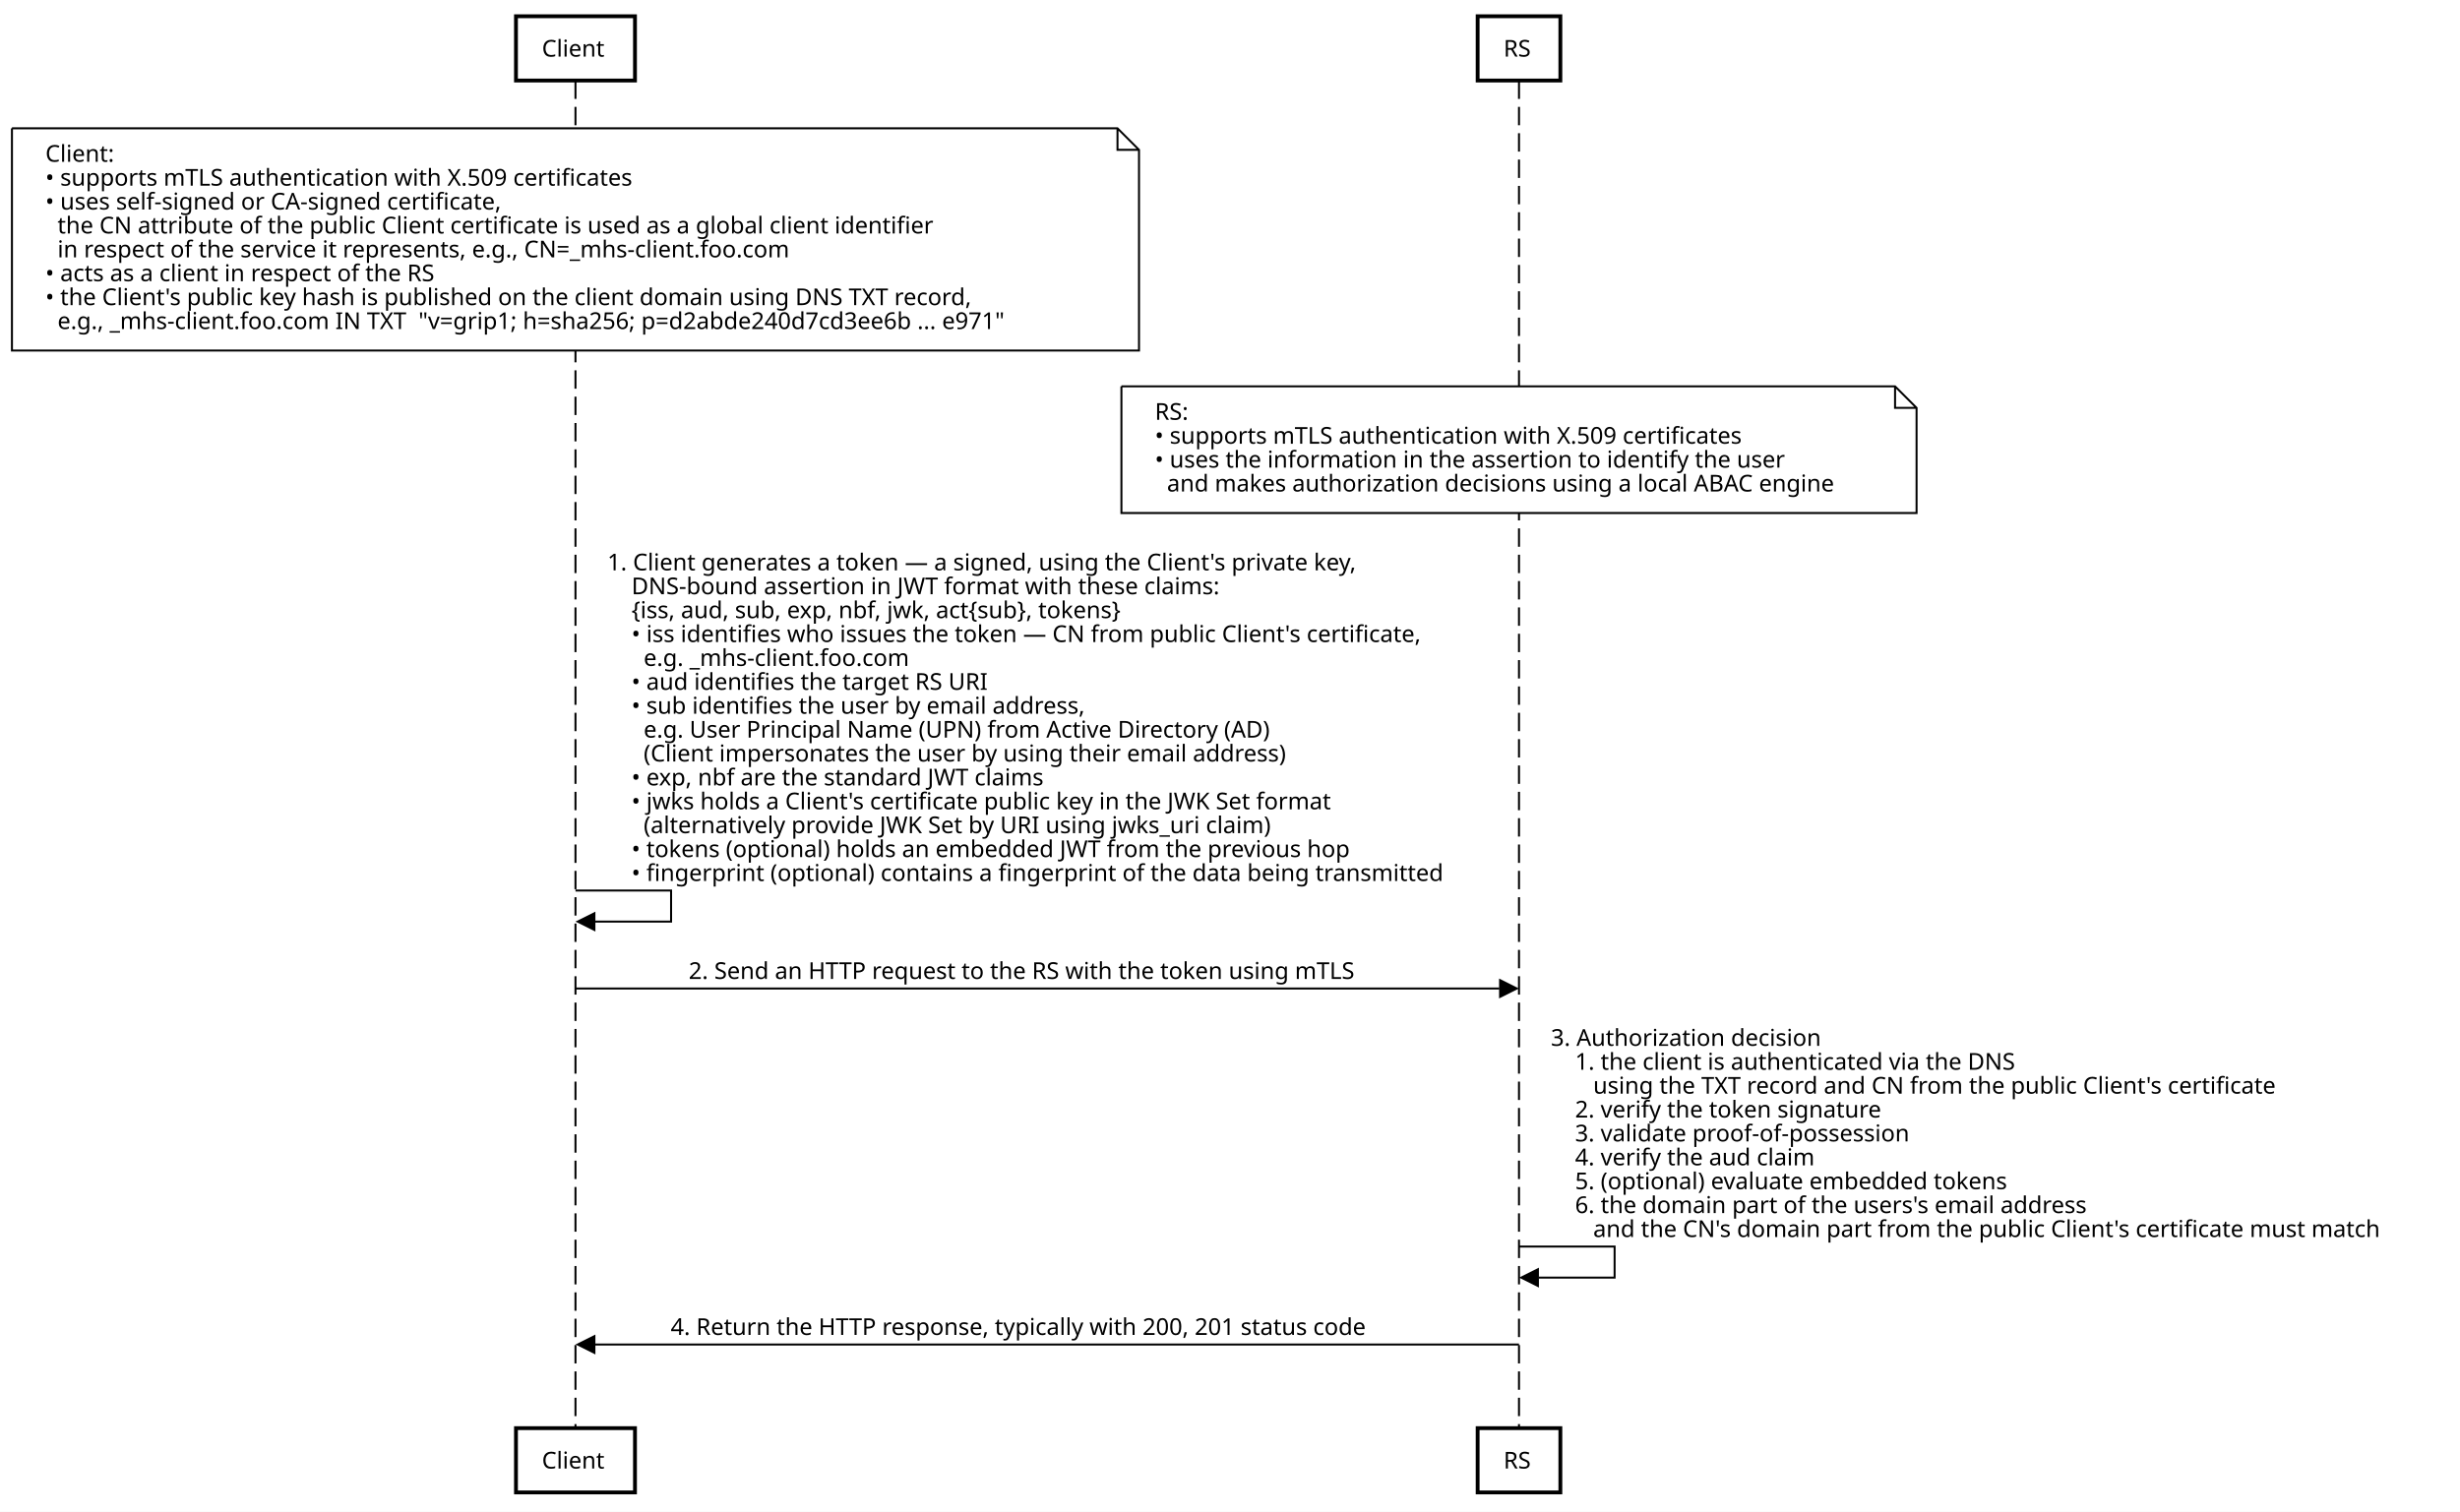
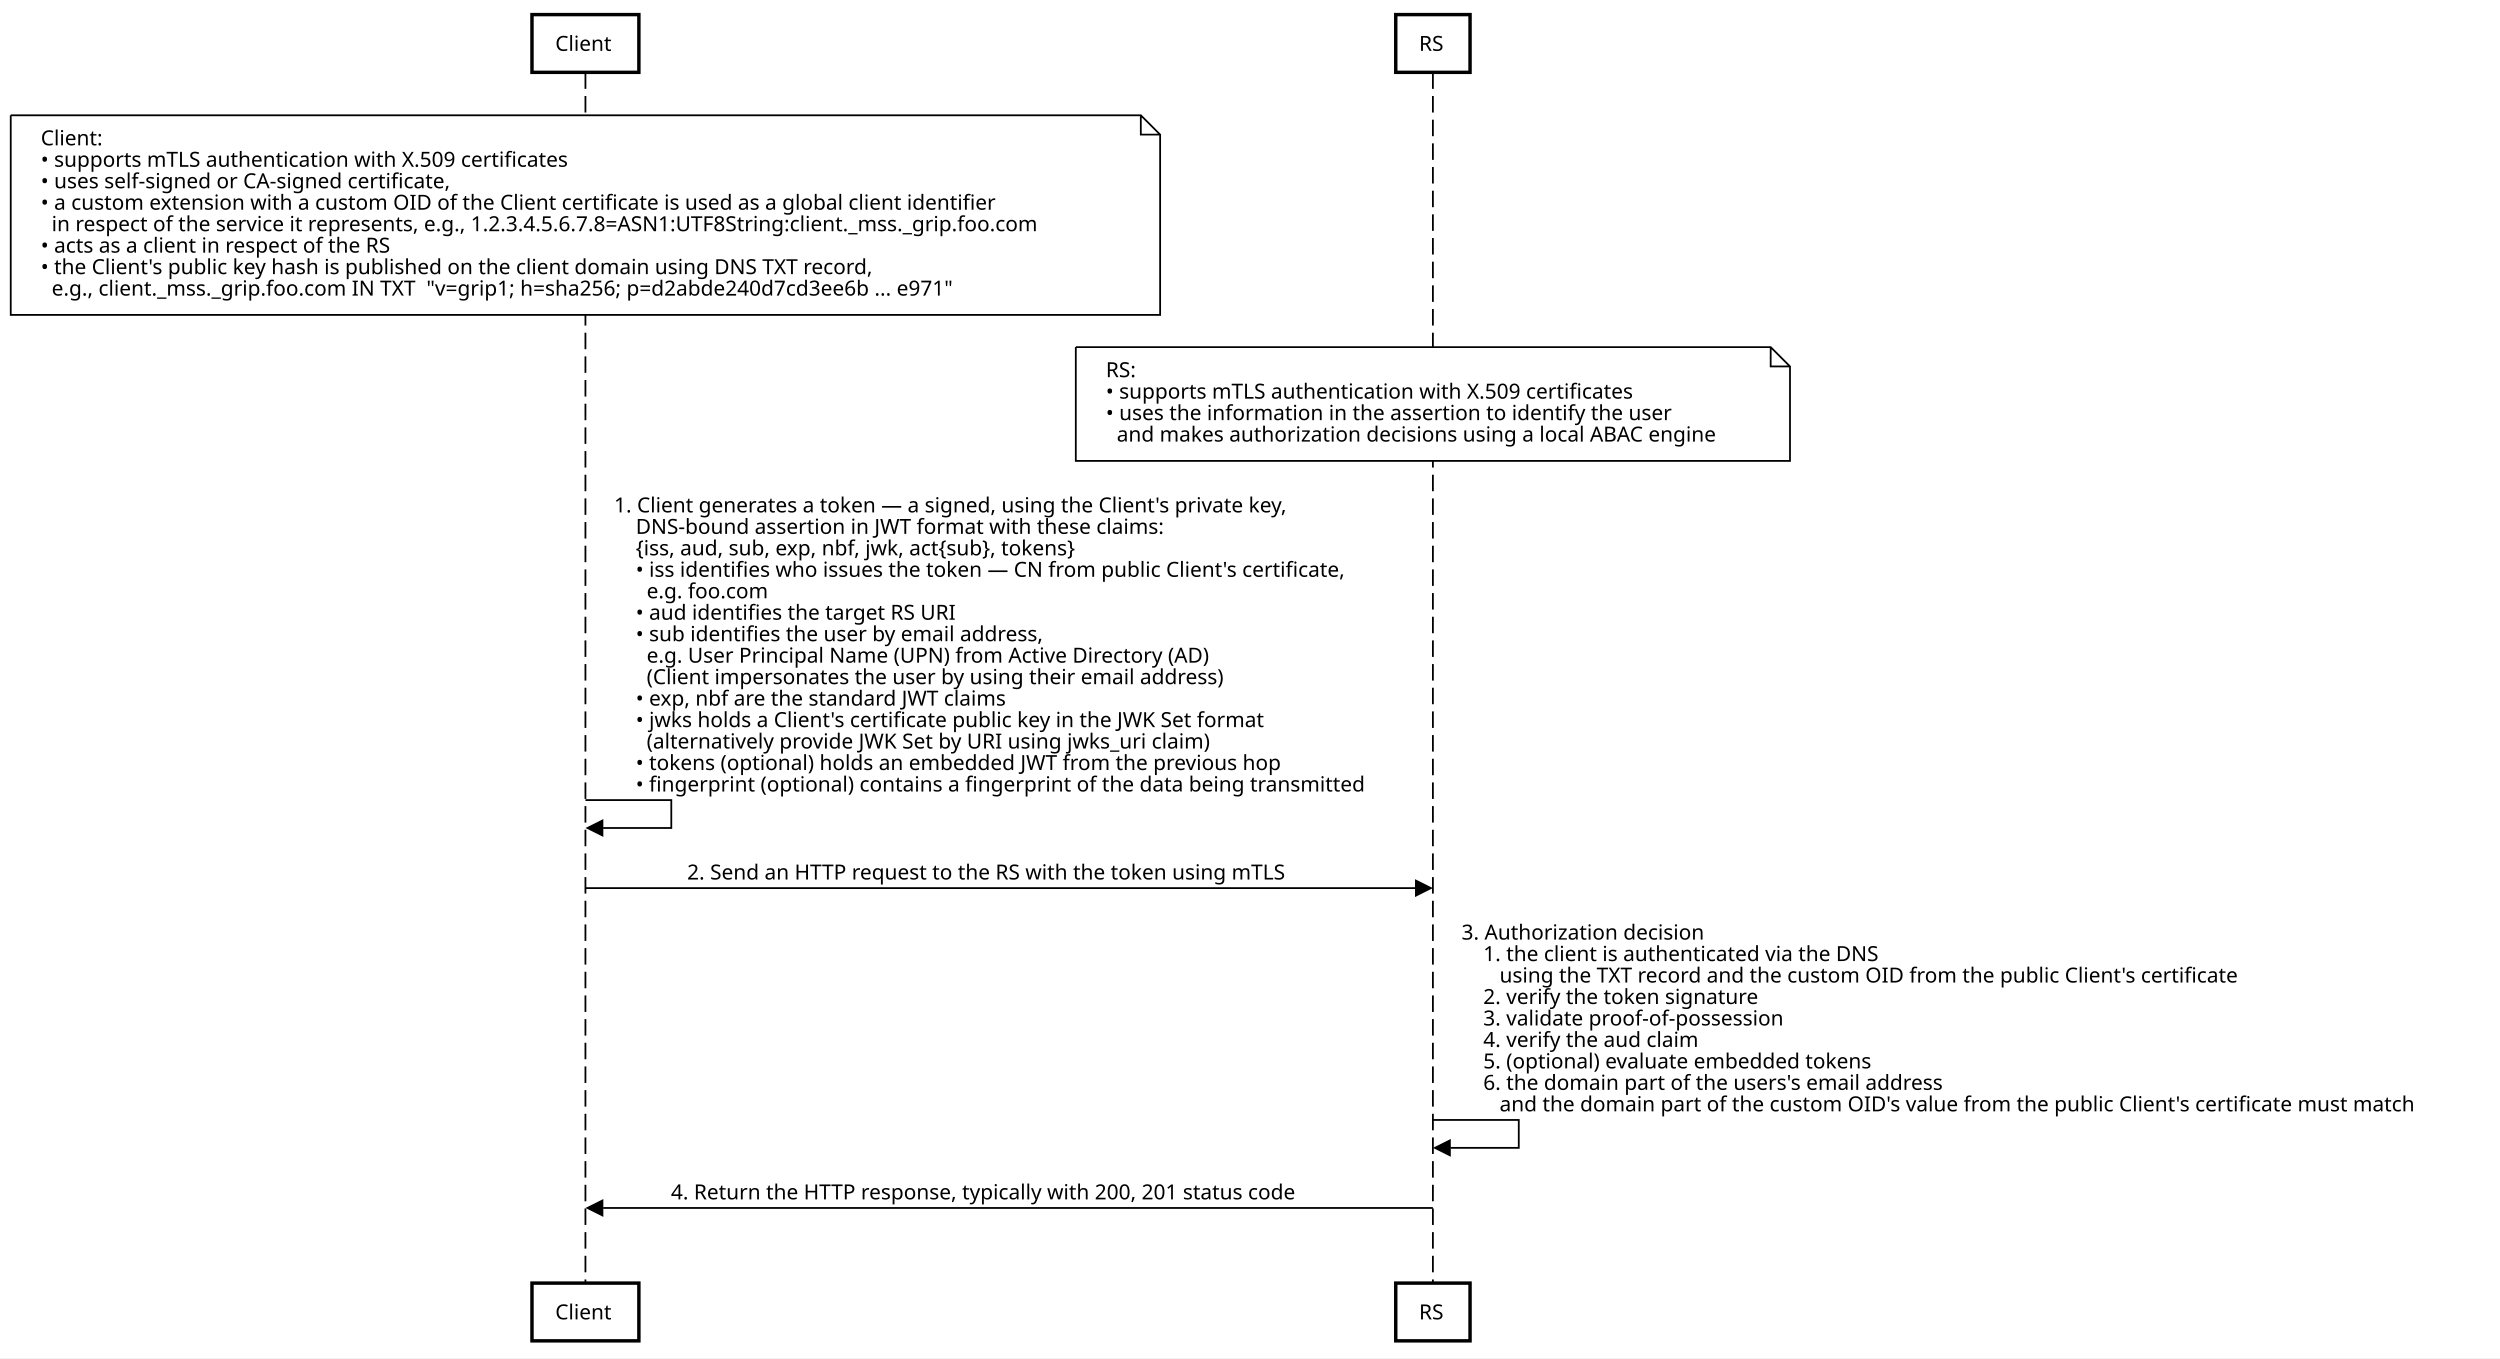
- <svg xmlns="http://www.w3.org/2000/svg" version="1.1" width="1552" height="954">
+ <svg xmlns="http://www.w3.org/2000/svg" version="1.1" width="1756" height="954">
  <defs />
  <g>
    <g />
    <g />
    <g />
    <g />
    <g />
    <g />
    <g />
    <g />
    <g />
    <g />
    <g />
    <g />
    <g />
    <g />
    <g />
    <g />
    <g />
    <g />
    <g />
    <g />
    <g />
    <g />
    <g />
    <g />
    <g />
    <g />
    <g />
    <g />
    <g />
    <g />
    <g />
    <g />
    <g />
    <g />
    <g />
    <g />
    <g />
    <g />
    <g />
    <g>
-       <rect fill="white" stroke="none" x="0" y="0" width="1552" height="954" />
-     </g>
-     <g />
-     <g>
-       <path fill="none" stroke="black" paint-order="fill stroke markers" d=" M 363.066 50.815 L 363.066 901.251" stroke-miterlimit="10" stroke-width="1.257" stroke-dasharray="11.599,5.026" />
-       <path fill="none" stroke="black" paint-order="fill stroke markers" d=" M 958.327 50.815 L 958.327 901.251" stroke-miterlimit="10" stroke-width="1.257" stroke-dasharray="11.599,5.026" />
-     </g>
-     <g>
-       <path fill="none" stroke="none" />
-       <g>
-         <path fill="white" stroke="black" paint-order="fill stroke markers" d=" M 325.522 10.253 L 400.61 10.253 L 400.61 50.815 L 325.522 50.815 L 325.522 10.253 Z" stroke-miterlimit="10" stroke-width="2.413" stroke-dasharray="" />
-       </g>
-       <g>
-         <text fill="black" stroke="none" font-family="sans-serif" font-size="11pt" font-style="normal" font-weight="normal" text-decoration="normal" x="341.883" y="35.736" text-anchor="start" dominant-baseline="alphabetic" xml:space="preserve">Client</text>
-       </g>
-       <path fill="none" stroke="none" />
-       <g>
-         <path fill="white" stroke="black" paint-order="fill stroke markers" d=" M 932.233 10.253 L 984.421 10.253 L 984.421 50.815 L 932.233 50.815 L 932.233 10.253 Z" stroke-miterlimit="10" stroke-width="2.413" stroke-dasharray="" />
-       </g>
-       <g>
-         <text fill="black" stroke="none" font-family="sans-serif" font-size="11pt" font-style="normal" font-weight="normal" text-decoration="normal" x="948.594" y="35.736" text-anchor="start" dominant-baseline="alphabetic" xml:space="preserve">RS</text>
-       </g>
-       <path fill="none" stroke="none" />
-       <g>
-         <path fill="white" stroke="black" paint-order="fill stroke markers" d=" M 325.522 901.251 L 400.61 901.251 L 400.61 941.812 L 325.522 941.812 L 325.522 901.251 Z" stroke-miterlimit="10" stroke-width="2.413" stroke-dasharray="" />
-       </g>
-       <g>
-         <text fill="black" stroke="none" font-family="sans-serif" font-size="11pt" font-style="normal" font-weight="normal" text-decoration="normal" x="341.883" y="926.734" text-anchor="start" dominant-baseline="alphabetic" xml:space="preserve">Client</text>
-       </g>
-       <path fill="none" stroke="none" />
-       <g>
-         <path fill="white" stroke="black" paint-order="fill stroke markers" d=" M 932.233 901.251 L 984.421 901.251 L 984.421 941.812 L 932.233 941.812 L 932.233 901.251 Z" stroke-miterlimit="10" stroke-width="2.413" stroke-dasharray="" />
-       </g>
-       <g>
-         <text fill="black" stroke="none" font-family="sans-serif" font-size="11pt" font-style="normal" font-weight="normal" text-decoration="normal" x="948.594" y="926.734" text-anchor="start" dominant-baseline="alphabetic" xml:space="preserve">RS</text>
-       </g>
-     </g>
-     <g>
-       <path fill="white" stroke="black" paint-order="fill stroke markers" d=" M 7.539 80.972 L 705.022 80.972 L 718.593 94.543 L 718.593 221.204 L 7.539 221.204 L 7.539 80.972 M 705.022 80.972 L 705.022 94.543 L 718.593 94.543" stroke-miterlimit="10" stroke-width="1.257" stroke-dasharray="" />
+       <rect fill="white" stroke="none" x="0" y="0" width="1756" height="954" />
+     </g>
+     <g />
+     <g>
+       <path fill="none" stroke="black" paint-order="fill stroke markers" d=" M 411.208 50.815 L 411.208 901.251" stroke-miterlimit="10" stroke-width="1.257" stroke-dasharray="11.599,5.026" />
+       <path fill="none" stroke="black" paint-order="fill stroke markers" d=" M 1006.469 50.815 L 1006.469 901.251" stroke-miterlimit="10" stroke-width="1.257" stroke-dasharray="11.599,5.026" />
+     </g>
+     <g>
+       <path fill="none" stroke="none" />
+       <g>
+         <path fill="white" stroke="black" paint-order="fill stroke markers" d=" M 373.664 10.253 L 448.751 10.253 L 448.751 50.815 L 373.664 50.815 L 373.664 10.253 Z" stroke-miterlimit="10" stroke-width="2.413" stroke-dasharray="" />
+       </g>
+       <g>
+         <text fill="black" stroke="none" font-family="sans-serif" font-size="11pt" font-style="normal" font-weight="normal" text-decoration="normal" x="390.024" y="35.736" text-anchor="start" dominant-baseline="alphabetic" xml:space="preserve">Client</text>
+       </g>
+       <path fill="none" stroke="none" />
+       <g>
+         <path fill="white" stroke="black" paint-order="fill stroke markers" d=" M 980.375 10.253 L 1032.562 10.253 L 1032.562 50.815 L 980.375 50.815 L 980.375 10.253 Z" stroke-miterlimit="10" stroke-width="2.413" stroke-dasharray="" />
+       </g>
+       <g>
+         <text fill="black" stroke="none" font-family="sans-serif" font-size="11pt" font-style="normal" font-weight="normal" text-decoration="normal" x="996.735" y="35.736" text-anchor="start" dominant-baseline="alphabetic" xml:space="preserve">RS</text>
+       </g>
+       <path fill="none" stroke="none" />
+       <g>
+         <path fill="white" stroke="black" paint-order="fill stroke markers" d=" M 373.664 901.251 L 448.751 901.251 L 448.751 941.812 L 373.664 941.812 L 373.664 901.251 Z" stroke-miterlimit="10" stroke-width="2.413" stroke-dasharray="" />
+       </g>
+       <g>
+         <text fill="black" stroke="none" font-family="sans-serif" font-size="11pt" font-style="normal" font-weight="normal" text-decoration="normal" x="390.024" y="926.734" text-anchor="start" dominant-baseline="alphabetic" xml:space="preserve">Client</text>
+       </g>
+       <path fill="none" stroke="none" />
+       <g>
+         <path fill="white" stroke="black" paint-order="fill stroke markers" d=" M 980.375 901.251 L 1032.562 901.251 L 1032.562 941.812 L 980.375 941.812 L 980.375 901.251 Z" stroke-miterlimit="10" stroke-width="2.413" stroke-dasharray="" />
+       </g>
+       <g>
+         <text fill="black" stroke="none" font-family="sans-serif" font-size="11pt" font-style="normal" font-weight="normal" text-decoration="normal" x="996.735" y="926.734" text-anchor="start" dominant-baseline="alphabetic" xml:space="preserve">RS</text>
+       </g>
+     </g>
+     <g>
+       <path fill="white" stroke="black" paint-order="fill stroke markers" d=" M 7.539 80.972 L 801.305 80.972 L 814.876 94.543 L 814.876 221.204 L 7.539 221.204 L 7.539 80.972 M 801.305 80.972 L 801.305 94.543 L 814.876 94.543" stroke-miterlimit="10" stroke-width="1.257" stroke-dasharray="" />
      <g>
        <text fill="black" stroke="none" font-family="sans-serif" font-size="11pt" font-style="normal" font-weight="normal" text-decoration="normal" x="28.649" y="102.082" text-anchor="start" dominant-baseline="alphabetic" xml:space="preserve">Client:</text>
        <text fill="black" stroke="none" font-family="sans-serif" font-size="11pt" font-style="normal" font-weight="normal" text-decoration="normal" x="28.649" y="117.161" text-anchor="start" dominant-baseline="alphabetic" xml:space="preserve">• supports mTLS authentication with X.509 certificates</text>
        <text fill="black" stroke="none" font-family="sans-serif" font-size="11pt" font-style="normal" font-weight="normal" text-decoration="normal" x="28.649" y="132.24" text-anchor="start" dominant-baseline="alphabetic" xml:space="preserve">• uses self-signed or CA-signed certificate,</text>
-         <text fill="black" stroke="none" font-family="sans-serif" font-size="11pt" font-style="normal" font-weight="normal" text-decoration="normal" x="28.649" y="147.318" text-anchor="start" dominant-baseline="alphabetic" xml:space="preserve">  the CN attribute of the public Client certificate is used as a global client identifier</text>
-         <text fill="black" stroke="none" font-family="sans-serif" font-size="11pt" font-style="normal" font-weight="normal" text-decoration="normal" x="28.649" y="162.397" text-anchor="start" dominant-baseline="alphabetic" xml:space="preserve">  in respect of the service it represents, e.g., CN=_mhs-client.foo.com</text>
+         <text fill="black" stroke="none" font-family="sans-serif" font-size="11pt" font-style="normal" font-weight="normal" text-decoration="normal" x="28.649" y="147.318" text-anchor="start" dominant-baseline="alphabetic" xml:space="preserve">• a custom extension with a custom OID of the Client certificate is used as a global client identifier</text>
+         <text fill="black" stroke="none" font-family="sans-serif" font-size="11pt" font-style="normal" font-weight="normal" text-decoration="normal" x="28.649" y="162.397" text-anchor="start" dominant-baseline="alphabetic" xml:space="preserve">  in respect of the service it represents, e.g., 1.2.3.4.5.6.7.8=ASN1:UTF8String:client._mss._grip.foo.com</text>
        <text fill="black" stroke="none" font-family="sans-serif" font-size="11pt" font-style="normal" font-weight="normal" text-decoration="normal" x="28.649" y="177.476" text-anchor="start" dominant-baseline="alphabetic" xml:space="preserve">• acts as a client in respect of the RS</text>
        <text fill="black" stroke="none" font-family="sans-serif" font-size="11pt" font-style="normal" font-weight="normal" text-decoration="normal" x="28.649" y="192.554" text-anchor="start" dominant-baseline="alphabetic" xml:space="preserve">• the Client's public key hash is published on the client domain using DNS TXT record,</text>
-         <text fill="black" stroke="none" font-family="sans-serif" font-size="11pt" font-style="normal" font-weight="normal" text-decoration="normal" x="28.649" y="207.633" text-anchor="start" dominant-baseline="alphabetic" xml:space="preserve">  e.g., _mhs-client.foo.com IN TXT  "v=grip1; h=sha256; p=d2abde240d7cd3ee6b ... e971"</text>
-       </g>
-       <path fill="white" stroke="black" paint-order="fill stroke markers" d=" M 707.5 243.822 L 1195.583 243.822 L 1209.154 257.393 L 1209.154 323.739 L 707.5 323.739 L 707.5 243.822 M 1195.583 243.822 L 1195.583 257.393 L 1209.154 257.393" stroke-miterlimit="10" stroke-width="1.257" stroke-dasharray="" />
-       <g>
-         <text fill="black" stroke="none" font-family="sans-serif" font-size="11pt" font-style="normal" font-weight="normal" text-decoration="normal" x="728.61" y="264.932" text-anchor="start" dominant-baseline="alphabetic" xml:space="preserve">RS:</text>
-         <text fill="black" stroke="none" font-family="sans-serif" font-size="11pt" font-style="normal" font-weight="normal" text-decoration="normal" x="728.61" y="280.011" text-anchor="start" dominant-baseline="alphabetic" xml:space="preserve">• supports mTLS authentication with X.509 certificates</text>
-         <text fill="black" stroke="none" font-family="sans-serif" font-size="11pt" font-style="normal" font-weight="normal" text-decoration="normal" x="728.61" y="295.089" text-anchor="start" dominant-baseline="alphabetic" xml:space="preserve">• uses the information in the assertion to identify the user</text>
-         <text fill="black" stroke="none" font-family="sans-serif" font-size="11pt" font-style="normal" font-weight="normal" text-decoration="normal" x="728.61" y="310.168" text-anchor="start" dominant-baseline="alphabetic" xml:space="preserve">  and makes authorization decisions using a local ABAC engine</text>
-       </g>
-       <g>
-         <g>
-           <rect fill="white" stroke="none" x="380.909" y="346.357" width="516.924" height="19.602" />
-         </g>
-         <g>
-           <rect fill="white" stroke="none" x="380.909" y="361.435" width="419.49" height="19.602" />
-         </g>
-         <g>
-           <rect fill="white" stroke="none" x="380.909" y="376.514" width="371.074" height="19.602" />
-         </g>
-         <g>
-           <rect fill="white" stroke="none" x="380.909" y="391.593" width="561.007" height="19.602" />
-         </g>
-         <g>
-           <rect fill="white" stroke="none" x="380.909" y="406.671" width="212.024" height="19.602" />
-         </g>
-         <g>
-           <rect fill="white" stroke="none" x="380.909" y="421.75" width="267.69" height="19.602" />
-         </g>
-         <g>
-           <rect fill="white" stroke="none" x="380.909" y="436.828" width="334.29" height="19.602" />
-         </g>
-         <g>
-           <rect fill="white" stroke="none" x="380.909" y="451.907" width="457.59" height="19.602" />
-         </g>
-         <g>
-           <rect fill="white" stroke="none" x="380.909" y="466.986" width="468.757" height="19.602" />
-         </g>
-         <g>
-           <rect fill="white" stroke="none" x="380.909" y="482.064" width="306.84" height="19.602" />
-         </g>
-         <g>
-           <rect fill="white" stroke="none" x="380.909" y="497.143" width="504.074" height="19.602" />
-         </g>
-         <g>
-           <rect fill="white" stroke="none" x="380.909" y="512.222" width="461.44" height="19.602" />
-         </g>
-         <g>
-           <rect fill="white" stroke="none" x="380.909" y="527.3" width="509.474" height="19.602" />
-         </g>
-         <g>
-           <rect fill="white" stroke="none" x="380.909" y="542.379" width="572.14" height="19.602" />
-         </g>
-         <text fill="black" stroke="none" font-family="sans-serif" font-size="11pt" font-style="normal" font-weight="normal" text-decoration="normal" x="383.171" y="359.927" text-anchor="start" dominant-baseline="alphabetic" xml:space="preserve">1. Client generates a token — a signed, using the Client's private key,</text>
-         <text fill="black" stroke="none" font-family="sans-serif" font-size="11pt" font-style="normal" font-weight="normal" text-decoration="normal" x="383.171" y="375.006" text-anchor="start" dominant-baseline="alphabetic" xml:space="preserve">    DNS-bound assertion in JWT format with these claims:</text>
-         <text fill="black" stroke="none" font-family="sans-serif" font-size="11pt" font-style="normal" font-weight="normal" text-decoration="normal" x="383.171" y="390.085" text-anchor="start" dominant-baseline="alphabetic" xml:space="preserve">    {iss, aud, sub, exp, nbf, jwk, act{sub}, tokens}</text>
-         <text fill="black" stroke="none" font-family="sans-serif" font-size="11pt" font-style="normal" font-weight="normal" text-decoration="normal" x="383.171" y="405.163" text-anchor="start" dominant-baseline="alphabetic" xml:space="preserve">    • iss identifies who issues the token — CN from public Client's certificate,</text>
-         <text fill="black" stroke="none" font-family="sans-serif" font-size="11pt" font-style="normal" font-weight="normal" text-decoration="normal" x="383.171" y="420.242" text-anchor="start" dominant-baseline="alphabetic" xml:space="preserve">      e.g. _mhs-client.foo.com</text>
-         <text fill="black" stroke="none" font-family="sans-serif" font-size="11pt" font-style="normal" font-weight="normal" text-decoration="normal" x="383.171" y="435.321" text-anchor="start" dominant-baseline="alphabetic" xml:space="preserve">    • aud identifies the target RS URI</text>
-         <text fill="black" stroke="none" font-family="sans-serif" font-size="11pt" font-style="normal" font-weight="normal" text-decoration="normal" x="383.171" y="450.399" text-anchor="start" dominant-baseline="alphabetic" xml:space="preserve">    • sub identifies the user by email address,</text>
-         <text fill="black" stroke="none" font-family="sans-serif" font-size="11pt" font-style="normal" font-weight="normal" text-decoration="normal" x="383.171" y="465.478" text-anchor="start" dominant-baseline="alphabetic" xml:space="preserve">      e.g. User Principal Name (UPN) from Active Directory (AD)</text>
-         <text fill="black" stroke="none" font-family="sans-serif" font-size="11pt" font-style="normal" font-weight="normal" text-decoration="normal" x="383.171" y="480.557" text-anchor="start" dominant-baseline="alphabetic" xml:space="preserve">      (Client impersonates the user by using their email address)</text>
-         <text fill="black" stroke="none" font-family="sans-serif" font-size="11pt" font-style="normal" font-weight="normal" text-decoration="normal" x="383.171" y="495.635" text-anchor="start" dominant-baseline="alphabetic" xml:space="preserve">    • exp, nbf are the standard JWT claims</text>
-         <text fill="black" stroke="none" font-family="sans-serif" font-size="11pt" font-style="normal" font-weight="normal" text-decoration="normal" x="383.171" y="510.714" text-anchor="start" dominant-baseline="alphabetic" xml:space="preserve">    • jwks holds a Client's certificate public key in the JWK Set format</text>
-         <text fill="black" stroke="none" font-family="sans-serif" font-size="11pt" font-style="normal" font-weight="normal" text-decoration="normal" x="383.171" y="525.792" text-anchor="start" dominant-baseline="alphabetic" xml:space="preserve">      (alternatively provide JWK Set by URI using jwks_uri claim)</text>
-         <text fill="black" stroke="none" font-family="sans-serif" font-size="11pt" font-style="normal" font-weight="normal" text-decoration="normal" x="383.171" y="540.871" text-anchor="start" dominant-baseline="alphabetic" xml:space="preserve">    • tokens (optional) holds an embedded JWT from the previous hop</text>
-         <text fill="black" stroke="none" font-family="sans-serif" font-size="11pt" font-style="normal" font-weight="normal" text-decoration="normal" x="383.171" y="555.95" text-anchor="start" dominant-baseline="alphabetic" xml:space="preserve">    • fingerprint (optional) contains a fingerprint of the data being transmitted</text>
-       </g>
-       <g>
-         <path fill="none" stroke="black" paint-order="fill stroke markers" d=" M 363.066 561.981 L 423.381 561.981 L 423.381 581.583 L 375.481 581.583" stroke-miterlimit="10" stroke-width="1.257" stroke-dasharray="" />
-         <g transform="translate(363.0661,581.5835) translate(-363.0661,-581.5835)">
-           <path fill="black" stroke="none" paint-order="stroke fill markers" d=" M 375.632 575.301 L 363.066 581.583 L 375.632 587.866 Z" />
-         </g>
-       </g>
-       <g>
-         <g>
-           <rect fill="white" stroke="none" x="432.226" y="604.201" width="456.94" height="19.602" />
-         </g>
-         <text fill="black" stroke="none" font-family="sans-serif" font-size="11pt" font-style="normal" font-weight="normal" text-decoration="normal" x="434.488" y="617.772" text-anchor="start" dominant-baseline="alphabetic" xml:space="preserve">2. Send an HTTP request to the RS with the token using mTLS</text>
-       </g>
-       <g>
-         <path fill="none" stroke="black" paint-order="fill stroke markers" d=" M 363.066 623.804 L 945.912 623.804" stroke-miterlimit="10" stroke-width="1.257" stroke-dasharray="" />
-         <g transform="translate(958.3269,623.8037) translate(-958.3269,-623.8037)">
-           <path fill="black" stroke="none" paint-order="stroke fill markers" d=" M 945.761 617.521 L 958.327 623.804 L 945.761 630.086 Z" />
-         </g>
-       </g>
-       <g>
-         <g>
-           <rect fill="white" stroke="none" x="976.17" y="646.422" width="186.174" height="19.602" />
-         </g>
-         <g>
-           <rect fill="white" stroke="none" x="976.17" y="661.5" width="325.19" height="19.602" />
-         </g>
-         <g>
-           <rect fill="white" stroke="none" x="976.17" y="676.579" width="500.307" height="19.602" />
-         </g>
-         <g>
-           <rect fill="white" stroke="none" x="976.17" y="691.658" width="230.907" height="19.602" />
-         </g>
-         <g>
-           <rect fill="white" stroke="none" x="976.17" y="706.736" width="246.624" height="19.602" />
-         </g>
-         <g>
-           <rect fill="white" stroke="none" x="976.17" y="721.815" width="187.99" height="19.602" />
-         </g>
-         <g>
-           <rect fill="white" stroke="none" x="976.17" y="736.894" width="317.14" height="19.602" />
-         </g>
-         <g>
-           <rect fill="white" stroke="none" x="976.17" y="751.972" width="370.39" height="19.602" />
-         </g>
-         <g>
-           <rect fill="white" stroke="none" x="976.17" y="767.051" width="570.674" height="19.602" />
-         </g>
-         <text fill="black" stroke="none" font-family="sans-serif" font-size="11pt" font-style="normal" font-weight="normal" text-decoration="normal" x="978.432" y="659.992" text-anchor="start" dominant-baseline="alphabetic" xml:space="preserve">3. Authorization decision</text>
-         <text fill="black" stroke="none" font-family="sans-serif" font-size="11pt" font-style="normal" font-weight="normal" text-decoration="normal" x="978.432" y="675.071" text-anchor="start" dominant-baseline="alphabetic" xml:space="preserve">    1. the client is authenticated via the DNS</text>
-         <text fill="black" stroke="none" font-family="sans-serif" font-size="11pt" font-style="normal" font-weight="normal" text-decoration="normal" x="978.432" y="690.15" text-anchor="start" dominant-baseline="alphabetic" xml:space="preserve">       using the TXT record and CN from the public Client's certificate</text>
-         <text fill="black" stroke="none" font-family="sans-serif" font-size="11pt" font-style="normal" font-weight="normal" text-decoration="normal" x="978.432" y="705.228" text-anchor="start" dominant-baseline="alphabetic" xml:space="preserve">    2. verify the token signature</text>
-         <text fill="black" stroke="none" font-family="sans-serif" font-size="11pt" font-style="normal" font-weight="normal" text-decoration="normal" x="978.432" y="720.307" text-anchor="start" dominant-baseline="alphabetic" xml:space="preserve">    3. validate proof-of-possession</text>
-         <text fill="black" stroke="none" font-family="sans-serif" font-size="11pt" font-style="normal" font-weight="normal" text-decoration="normal" x="978.432" y="735.386" text-anchor="start" dominant-baseline="alphabetic" xml:space="preserve">    4. verify the aud claim</text>
-         <text fill="black" stroke="none" font-family="sans-serif" font-size="11pt" font-style="normal" font-weight="normal" text-decoration="normal" x="978.432" y="750.464" text-anchor="start" dominant-baseline="alphabetic" xml:space="preserve">    5. (optional) evaluate embedded tokens</text>
-         <text fill="black" stroke="none" font-family="sans-serif" font-size="11pt" font-style="normal" font-weight="normal" text-decoration="normal" x="978.432" y="765.543" text-anchor="start" dominant-baseline="alphabetic" xml:space="preserve">    6. the domain part of the users's email address</text>
-         <text fill="black" stroke="none" font-family="sans-serif" font-size="11pt" font-style="normal" font-weight="normal" text-decoration="normal" x="978.432" y="780.622" text-anchor="start" dominant-baseline="alphabetic" xml:space="preserve">       and the CN's domain part from the public Client's certificate must match</text>
-       </g>
-       <g>
-         <path fill="none" stroke="black" paint-order="fill stroke markers" d=" M 958.327 786.653 L 1018.642 786.653 L 1018.642 806.255 L 970.742 806.255" stroke-miterlimit="10" stroke-width="1.257" stroke-dasharray="" />
-         <g transform="translate(958.3269,806.2554) translate(-958.3269,-806.2554)">
-           <path fill="black" stroke="none" paint-order="stroke fill markers" d=" M 970.892 799.973 L 958.327 806.255 L 970.892 812.538 Z" />
-         </g>
-       </g>
-       <g>
-         <g>
-           <rect fill="white" stroke="none" x="420.851" y="828.873" width="479.69" height="19.602" />
-         </g>
-         <text fill="black" stroke="none" font-family="sans-serif" font-size="11pt" font-style="normal" font-weight="normal" text-decoration="normal" x="423.113" y="842.444" text-anchor="start" dominant-baseline="alphabetic" xml:space="preserve">4. Return the HTTP response, typically with 200, 201 status code</text>
-       </g>
-       <g>
-         <path fill="none" stroke="black" paint-order="fill stroke markers" d=" M 958.327 848.476 L 375.481 848.476" stroke-miterlimit="10" stroke-width="1.257" stroke-dasharray="" />
-         <g transform="translate(363.0661,848.4756) translate(-363.0661,-848.4756)">
-           <path fill="black" stroke="none" paint-order="stroke fill markers" d=" M 375.632 842.193 L 363.066 848.476 L 375.632 854.758 Z" />
+         <text fill="black" stroke="none" font-family="sans-serif" font-size="11pt" font-style="normal" font-weight="normal" text-decoration="normal" x="28.649" y="207.633" text-anchor="start" dominant-baseline="alphabetic" xml:space="preserve">  e.g., client._mss._grip.foo.com IN TXT  "v=grip1; h=sha256; p=d2abde240d7cd3ee6b ... e971"</text>
+       </g>
+       <path fill="white" stroke="black" paint-order="fill stroke markers" d=" M 755.642 243.822 L 1243.725 243.822 L 1257.295 257.393 L 1257.295 323.739 L 755.642 323.739 L 755.642 243.822 M 1243.725 243.822 L 1243.725 257.393 L 1257.295 257.393" stroke-miterlimit="10" stroke-width="1.257" stroke-dasharray="" />
+       <g>
+         <text fill="black" stroke="none" font-family="sans-serif" font-size="11pt" font-style="normal" font-weight="normal" text-decoration="normal" x="776.752" y="264.932" text-anchor="start" dominant-baseline="alphabetic" xml:space="preserve">RS:</text>
+         <text fill="black" stroke="none" font-family="sans-serif" font-size="11pt" font-style="normal" font-weight="normal" text-decoration="normal" x="776.752" y="280.011" text-anchor="start" dominant-baseline="alphabetic" xml:space="preserve">• supports mTLS authentication with X.509 certificates</text>
+         <text fill="black" stroke="none" font-family="sans-serif" font-size="11pt" font-style="normal" font-weight="normal" text-decoration="normal" x="776.752" y="295.089" text-anchor="start" dominant-baseline="alphabetic" xml:space="preserve">• uses the information in the assertion to identify the user</text>
+         <text fill="black" stroke="none" font-family="sans-serif" font-size="11pt" font-style="normal" font-weight="normal" text-decoration="normal" x="776.752" y="310.168" text-anchor="start" dominant-baseline="alphabetic" xml:space="preserve">  and makes authorization decisions using a local ABAC engine</text>
+       </g>
+       <g>
+         <g>
+           <rect fill="white" stroke="none" x="429.051" y="346.357" width="516.924" height="19.602" />
+         </g>
+         <g>
+           <rect fill="white" stroke="none" x="429.051" y="361.435" width="419.49" height="19.602" />
+         </g>
+         <g>
+           <rect fill="white" stroke="none" x="429.051" y="376.514" width="371.074" height="19.602" />
+         </g>
+         <g>
+           <rect fill="white" stroke="none" x="429.051" y="391.593" width="561.007" height="19.602" />
+         </g>
+         <g>
+           <rect fill="white" stroke="none" x="429.051" y="406.671" width="123.39" height="19.602" />
+         </g>
+         <g>
+           <rect fill="white" stroke="none" x="429.051" y="421.75" width="267.69" height="19.602" />
+         </g>
+         <g>
+           <rect fill="white" stroke="none" x="429.051" y="436.828" width="334.29" height="19.602" />
+         </g>
+         <g>
+           <rect fill="white" stroke="none" x="429.051" y="451.907" width="457.59" height="19.602" />
+         </g>
+         <g>
+           <rect fill="white" stroke="none" x="429.051" y="466.986" width="468.757" height="19.602" />
+         </g>
+         <g>
+           <rect fill="white" stroke="none" x="429.051" y="482.064" width="306.84" height="19.602" />
+         </g>
+         <g>
+           <rect fill="white" stroke="none" x="429.051" y="497.143" width="504.074" height="19.602" />
+         </g>
+         <g>
+           <rect fill="white" stroke="none" x="429.051" y="512.222" width="461.44" height="19.602" />
+         </g>
+         <g>
+           <rect fill="white" stroke="none" x="429.051" y="527.3" width="509.474" height="19.602" />
+         </g>
+         <g>
+           <rect fill="white" stroke="none" x="429.051" y="542.379" width="572.14" height="19.602" />
+         </g>
+         <text fill="black" stroke="none" font-family="sans-serif" font-size="11pt" font-style="normal" font-weight="normal" text-decoration="normal" x="431.313" y="359.927" text-anchor="start" dominant-baseline="alphabetic" xml:space="preserve">1. Client generates a token — a signed, using the Client's private key,</text>
+         <text fill="black" stroke="none" font-family="sans-serif" font-size="11pt" font-style="normal" font-weight="normal" text-decoration="normal" x="431.313" y="375.006" text-anchor="start" dominant-baseline="alphabetic" xml:space="preserve">    DNS-bound assertion in JWT format with these claims:</text>
+         <text fill="black" stroke="none" font-family="sans-serif" font-size="11pt" font-style="normal" font-weight="normal" text-decoration="normal" x="431.313" y="390.085" text-anchor="start" dominant-baseline="alphabetic" xml:space="preserve">    {iss, aud, sub, exp, nbf, jwk, act{sub}, tokens}</text>
+         <text fill="black" stroke="none" font-family="sans-serif" font-size="11pt" font-style="normal" font-weight="normal" text-decoration="normal" x="431.313" y="405.163" text-anchor="start" dominant-baseline="alphabetic" xml:space="preserve">    • iss identifies who issues the token — CN from public Client's certificate,</text>
+         <text fill="black" stroke="none" font-family="sans-serif" font-size="11pt" font-style="normal" font-weight="normal" text-decoration="normal" x="431.313" y="420.242" text-anchor="start" dominant-baseline="alphabetic" xml:space="preserve">      e.g. foo.com</text>
+         <text fill="black" stroke="none" font-family="sans-serif" font-size="11pt" font-style="normal" font-weight="normal" text-decoration="normal" x="431.313" y="435.321" text-anchor="start" dominant-baseline="alphabetic" xml:space="preserve">    • aud identifies the target RS URI</text>
+         <text fill="black" stroke="none" font-family="sans-serif" font-size="11pt" font-style="normal" font-weight="normal" text-decoration="normal" x="431.313" y="450.399" text-anchor="start" dominant-baseline="alphabetic" xml:space="preserve">    • sub identifies the user by email address,</text>
+         <text fill="black" stroke="none" font-family="sans-serif" font-size="11pt" font-style="normal" font-weight="normal" text-decoration="normal" x="431.313" y="465.478" text-anchor="start" dominant-baseline="alphabetic" xml:space="preserve">      e.g. User Principal Name (UPN) from Active Directory (AD)</text>
+         <text fill="black" stroke="none" font-family="sans-serif" font-size="11pt" font-style="normal" font-weight="normal" text-decoration="normal" x="431.313" y="480.557" text-anchor="start" dominant-baseline="alphabetic" xml:space="preserve">      (Client impersonates the user by using their email address)</text>
+         <text fill="black" stroke="none" font-family="sans-serif" font-size="11pt" font-style="normal" font-weight="normal" text-decoration="normal" x="431.313" y="495.635" text-anchor="start" dominant-baseline="alphabetic" xml:space="preserve">    • exp, nbf are the standard JWT claims</text>
+         <text fill="black" stroke="none" font-family="sans-serif" font-size="11pt" font-style="normal" font-weight="normal" text-decoration="normal" x="431.313" y="510.714" text-anchor="start" dominant-baseline="alphabetic" xml:space="preserve">    • jwks holds a Client's certificate public key in the JWK Set format</text>
+         <text fill="black" stroke="none" font-family="sans-serif" font-size="11pt" font-style="normal" font-weight="normal" text-decoration="normal" x="431.313" y="525.792" text-anchor="start" dominant-baseline="alphabetic" xml:space="preserve">      (alternatively provide JWK Set by URI using jwks_uri claim)</text>
+         <text fill="black" stroke="none" font-family="sans-serif" font-size="11pt" font-style="normal" font-weight="normal" text-decoration="normal" x="431.313" y="540.871" text-anchor="start" dominant-baseline="alphabetic" xml:space="preserve">    • tokens (optional) holds an embedded JWT from the previous hop</text>
+         <text fill="black" stroke="none" font-family="sans-serif" font-size="11pt" font-style="normal" font-weight="normal" text-decoration="normal" x="431.313" y="555.95" text-anchor="start" dominant-baseline="alphabetic" xml:space="preserve">    • fingerprint (optional) contains a fingerprint of the data being transmitted</text>
+       </g>
+       <g>
+         <path fill="none" stroke="black" paint-order="fill stroke markers" d=" M 411.208 561.981 L 471.522 561.981 L 471.522 581.583 L 423.623 581.583" stroke-miterlimit="10" stroke-width="1.257" stroke-dasharray="" />
+         <g transform="translate(411.2078,581.5835) translate(-411.2078,-581.5835)">
+           <path fill="black" stroke="none" paint-order="stroke fill markers" d=" M 423.773 575.301 L 411.208 581.583 L 423.773 587.866 Z" />
+         </g>
+       </g>
+       <g>
+         <g>
+           <rect fill="white" stroke="none" x="480.368" y="604.201" width="456.94" height="19.602" />
+         </g>
+         <text fill="black" stroke="none" font-family="sans-serif" font-size="11pt" font-style="normal" font-weight="normal" text-decoration="normal" x="482.63" y="617.772" text-anchor="start" dominant-baseline="alphabetic" xml:space="preserve">2. Send an HTTP request to the RS with the token using mTLS</text>
+       </g>
+       <g>
+         <path fill="none" stroke="black" paint-order="fill stroke markers" d=" M 411.208 623.804 L 994.054 623.804" stroke-miterlimit="10" stroke-width="1.257" stroke-dasharray="" />
+         <g transform="translate(1006.469,623.8037) translate(-1006.469,-623.8037)">
+           <path fill="black" stroke="none" paint-order="stroke fill markers" d=" M 993.903 617.521 L 1006.469 623.804 L 993.903 630.086 Z" />
+         </g>
+       </g>
+       <g>
+         <g>
+           <rect fill="white" stroke="none" x="1024.312" y="646.422" width="186.174" height="19.602" />
+         </g>
+         <g>
+           <rect fill="white" stroke="none" x="1024.312" y="661.5" width="325.19" height="19.602" />
+         </g>
+         <g>
+           <rect fill="white" stroke="none" x="1024.312" y="676.579" width="593.474" height="19.602" />
+         </g>
+         <g>
+           <rect fill="white" stroke="none" x="1024.312" y="691.658" width="230.907" height="19.602" />
+         </g>
+         <g>
+           <rect fill="white" stroke="none" x="1024.312" y="706.736" width="246.624" height="19.602" />
+         </g>
+         <g>
+           <rect fill="white" stroke="none" x="1024.312" y="721.815" width="187.99" height="19.602" />
+         </g>
+         <g>
+           <rect fill="white" stroke="none" x="1024.312" y="736.894" width="317.14" height="19.602" />
+         </g>
+         <g>
+           <rect fill="white" stroke="none" x="1024.312" y="751.972" width="370.39" height="19.602" />
+         </g>
+         <g>
+           <rect fill="white" stroke="none" x="1024.312" y="767.051" width="727.224" height="19.602" />
+         </g>
+         <text fill="black" stroke="none" font-family="sans-serif" font-size="11pt" font-style="normal" font-weight="normal" text-decoration="normal" x="1026.573" y="659.992" text-anchor="start" dominant-baseline="alphabetic" xml:space="preserve">3. Authorization decision</text>
+         <text fill="black" stroke="none" font-family="sans-serif" font-size="11pt" font-style="normal" font-weight="normal" text-decoration="normal" x="1026.573" y="675.071" text-anchor="start" dominant-baseline="alphabetic" xml:space="preserve">    1. the client is authenticated via the DNS</text>
+         <text fill="black" stroke="none" font-family="sans-serif" font-size="11pt" font-style="normal" font-weight="normal" text-decoration="normal" x="1026.573" y="690.15" text-anchor="start" dominant-baseline="alphabetic" xml:space="preserve">       using the TXT record and the custom OID from the public Client's certificate</text>
+         <text fill="black" stroke="none" font-family="sans-serif" font-size="11pt" font-style="normal" font-weight="normal" text-decoration="normal" x="1026.573" y="705.228" text-anchor="start" dominant-baseline="alphabetic" xml:space="preserve">    2. verify the token signature</text>
+         <text fill="black" stroke="none" font-family="sans-serif" font-size="11pt" font-style="normal" font-weight="normal" text-decoration="normal" x="1026.573" y="720.307" text-anchor="start" dominant-baseline="alphabetic" xml:space="preserve">    3. validate proof-of-possession</text>
+         <text fill="black" stroke="none" font-family="sans-serif" font-size="11pt" font-style="normal" font-weight="normal" text-decoration="normal" x="1026.573" y="735.386" text-anchor="start" dominant-baseline="alphabetic" xml:space="preserve">    4. verify the aud claim</text>
+         <text fill="black" stroke="none" font-family="sans-serif" font-size="11pt" font-style="normal" font-weight="normal" text-decoration="normal" x="1026.573" y="750.464" text-anchor="start" dominant-baseline="alphabetic" xml:space="preserve">    5. (optional) evaluate embedded tokens</text>
+         <text fill="black" stroke="none" font-family="sans-serif" font-size="11pt" font-style="normal" font-weight="normal" text-decoration="normal" x="1026.573" y="765.543" text-anchor="start" dominant-baseline="alphabetic" xml:space="preserve">    6. the domain part of the users's email address</text>
+         <text fill="black" stroke="none" font-family="sans-serif" font-size="11pt" font-style="normal" font-weight="normal" text-decoration="normal" x="1026.573" y="780.622" text-anchor="start" dominant-baseline="alphabetic" xml:space="preserve">       and the domain part of the custom OID's value from the public Client's certificate must match</text>
+       </g>
+       <g>
+         <path fill="none" stroke="black" paint-order="fill stroke markers" d=" M 1006.469 786.653 L 1066.783 786.653 L 1066.783 806.255 L 1018.883 806.255" stroke-miterlimit="10" stroke-width="1.257" stroke-dasharray="" />
+         <g transform="translate(1006.469,806.2554) translate(-1006.469,-806.2554)">
+           <path fill="black" stroke="none" paint-order="stroke fill markers" d=" M 1019.034 799.973 L 1006.469 806.255 L 1019.034 812.538 Z" />
+         </g>
+       </g>
+       <g>
+         <g>
+           <rect fill="white" stroke="none" x="468.993" y="828.873" width="479.69" height="19.602" />
+         </g>
+         <text fill="black" stroke="none" font-family="sans-serif" font-size="11pt" font-style="normal" font-weight="normal" text-decoration="normal" x="471.255" y="842.444" text-anchor="start" dominant-baseline="alphabetic" xml:space="preserve">4. Return the HTTP response, typically with 200, 201 status code</text>
+       </g>
+       <g>
+         <path fill="none" stroke="black" paint-order="fill stroke markers" d=" M 1006.469 848.476 L 423.623 848.476" stroke-miterlimit="10" stroke-width="1.257" stroke-dasharray="" />
+         <g transform="translate(411.2078,848.4756) translate(-411.2078,-848.4756)">
+           <path fill="black" stroke="none" paint-order="stroke fill markers" d=" M 423.773 842.193 L 411.208 848.476 L 423.773 854.758 Z" />
        </g>
      </g>
    </g>
  </g>
</svg>
